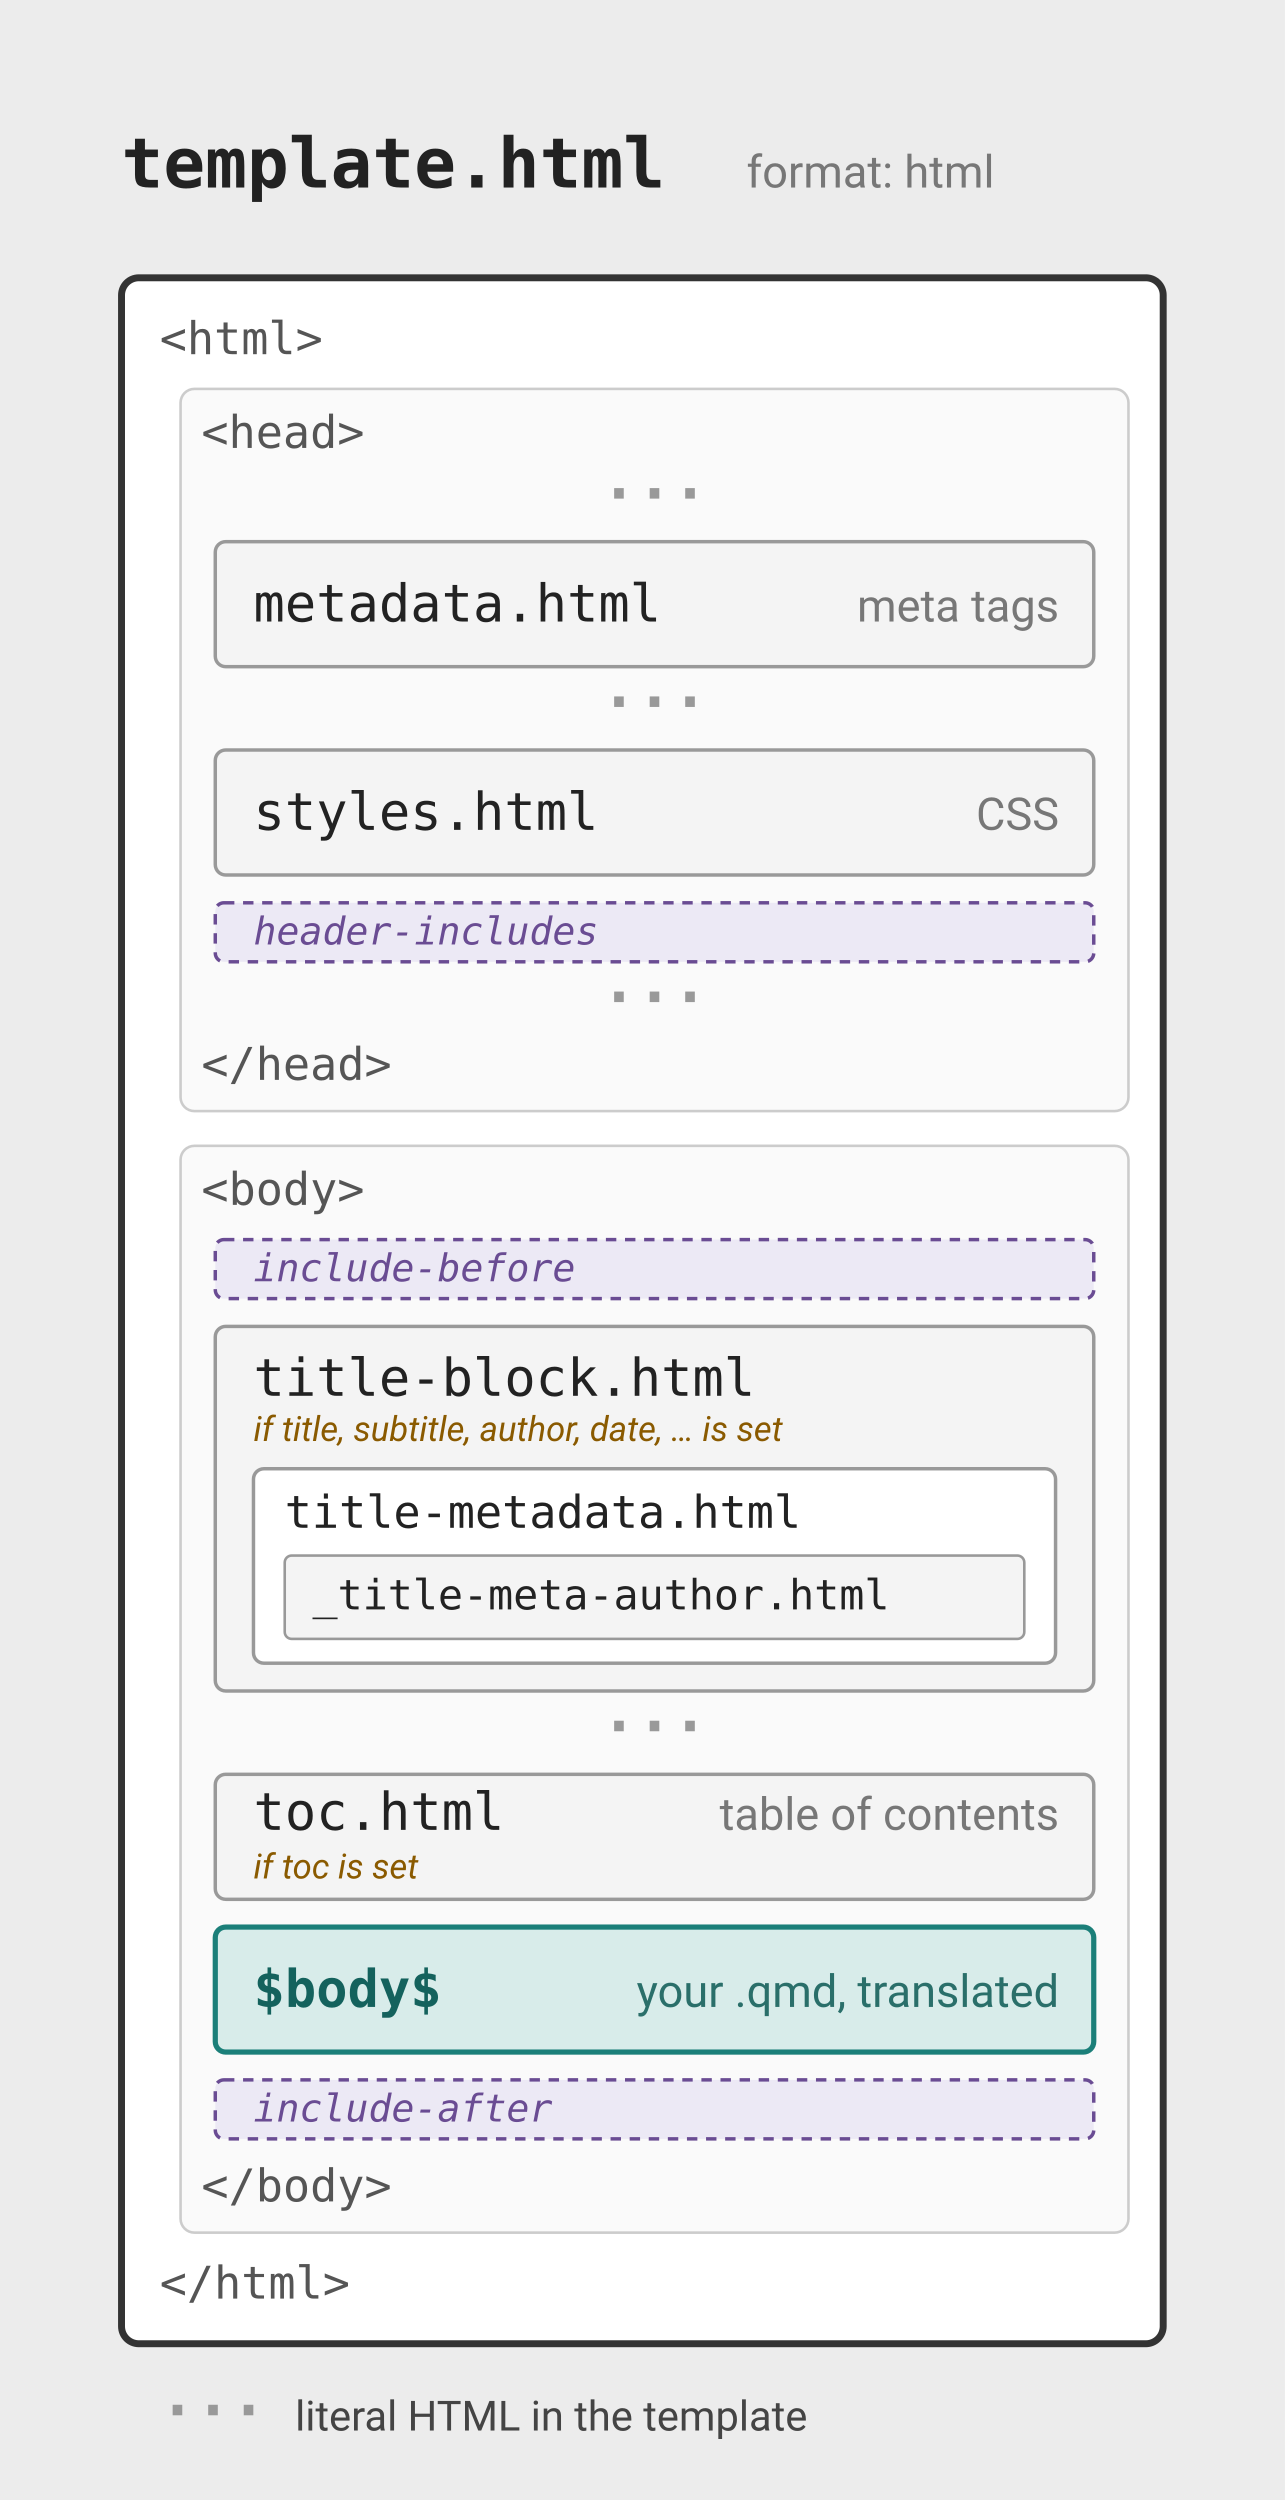
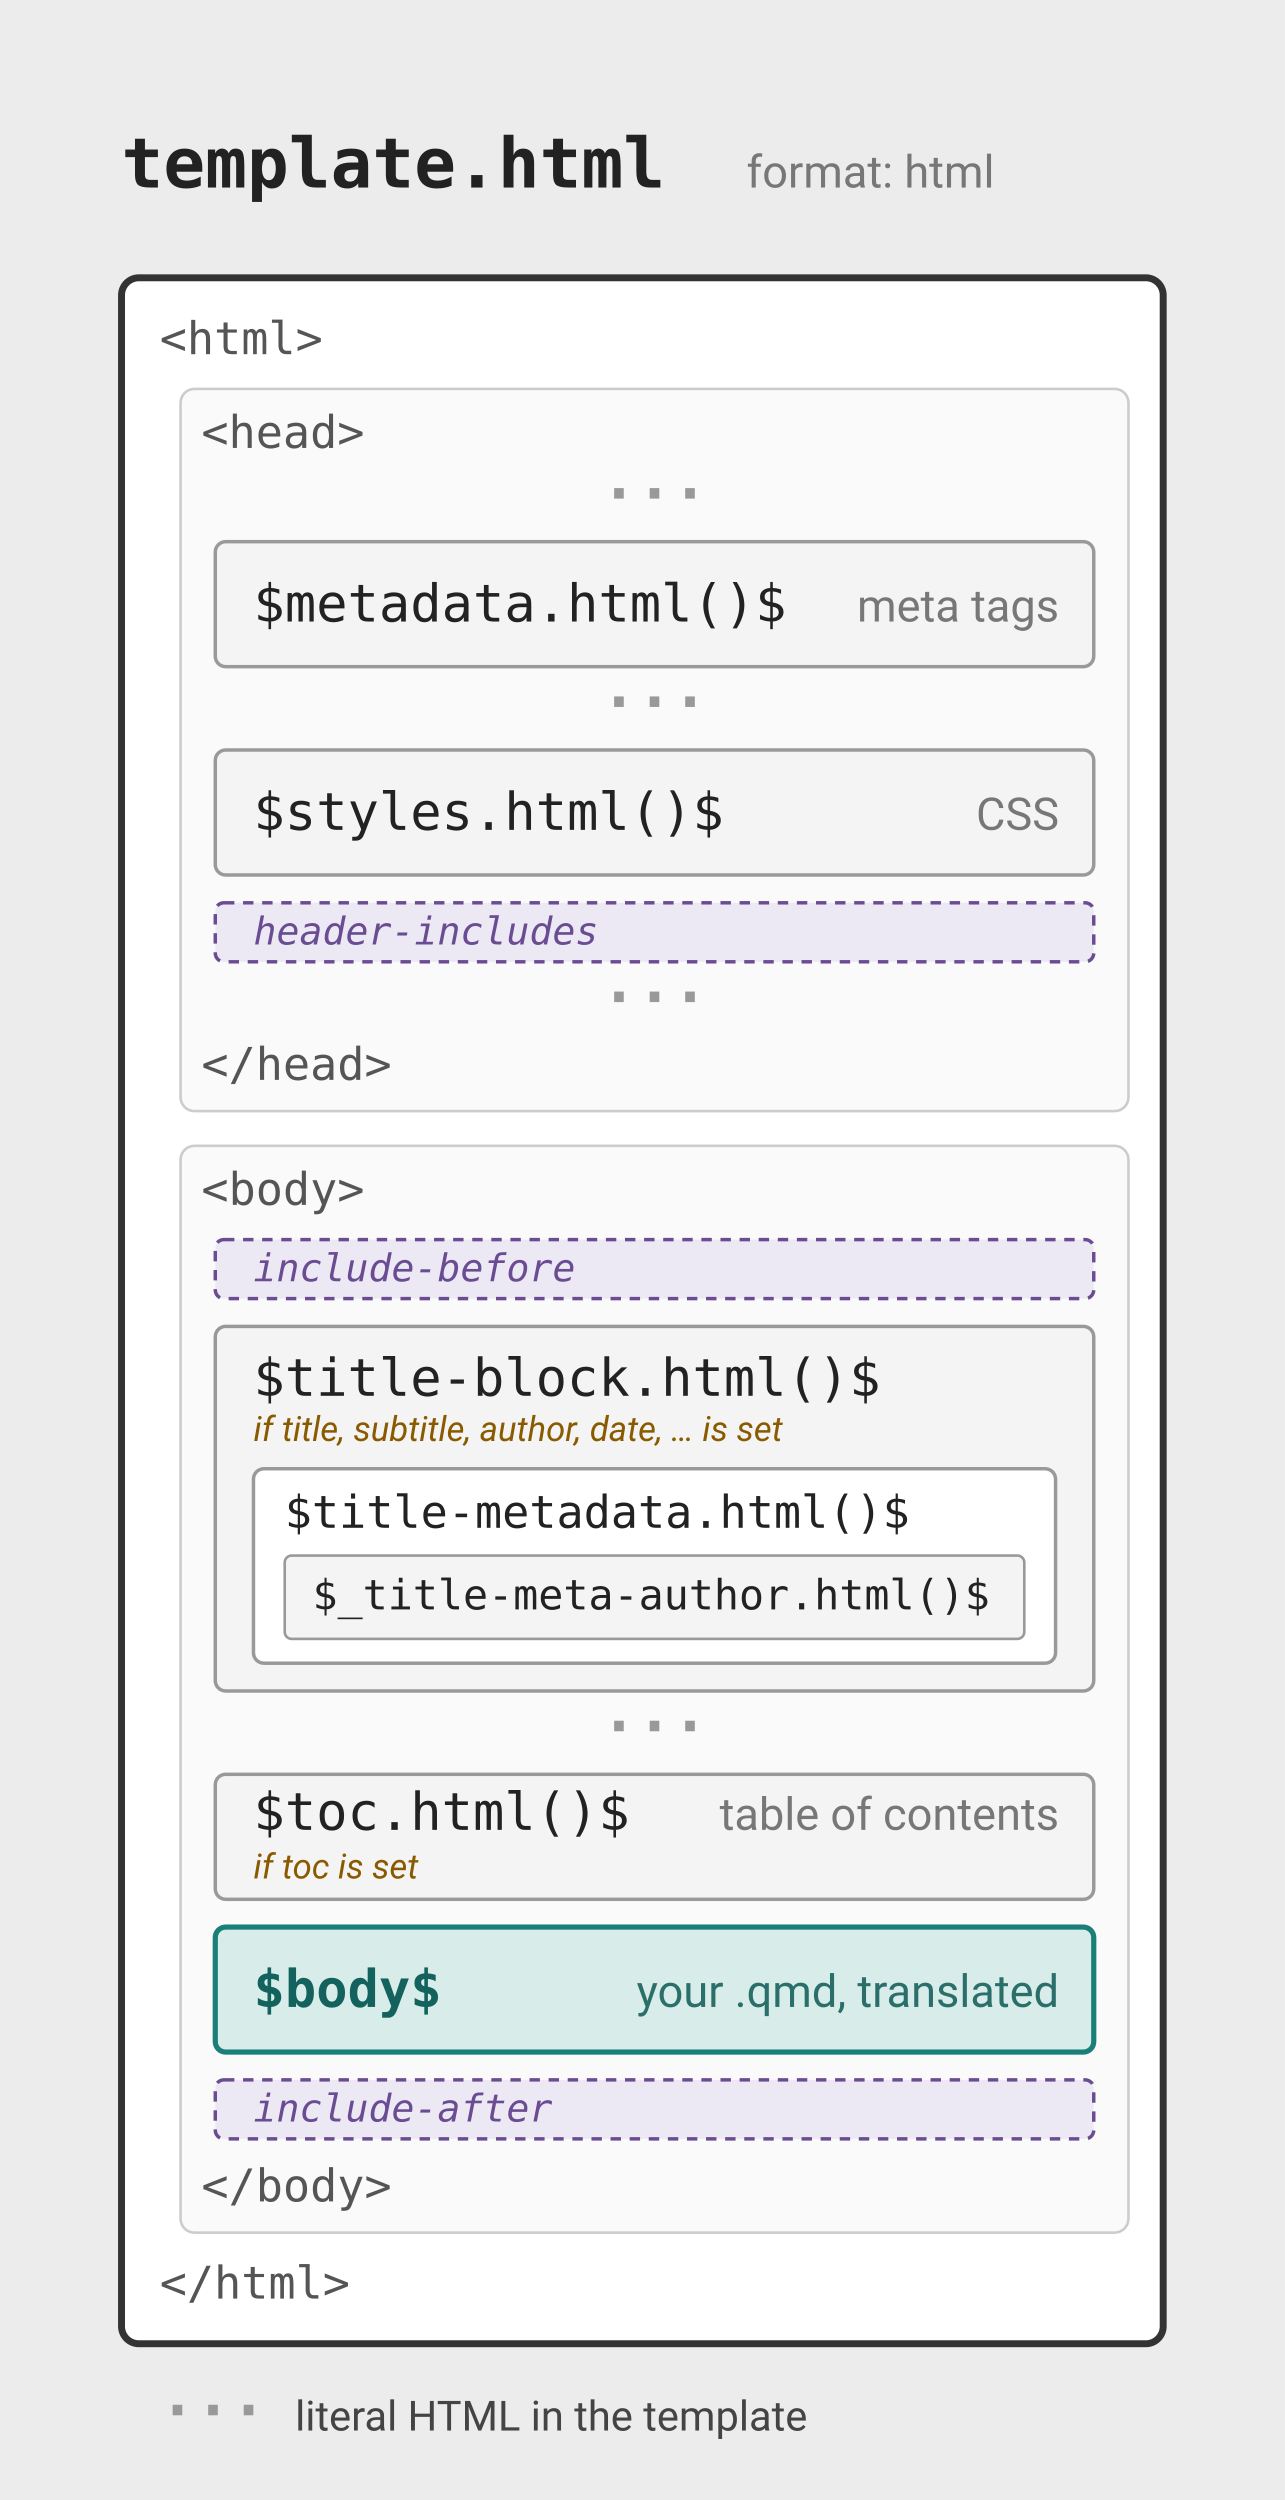
<svg xmlns="http://www.w3.org/2000/svg" viewBox="0 0 740 1440" role="img" aria-labelledby="svg-title svg-desc">
  <rect x="0" y="0" width="740" height="1440" fill="#ececec" />
  <text x="70" y="108" font-family="ui-monospace, SFMono-Regular, Menlo, Consolas, 'DejaVu Sans Mono', monospace" font-size="40" font-weight="bold" fill="#222">template.html</text>
  <text x="430" y="108" font-family="-apple-system, system-ui, 'Segoe UI', Roboto, sans-serif" font-size="26" fill="#777">format: html</text>
  <rect x="70" y="160" width="600" height="1190" rx="10" fill="#ffffff" stroke="#333" stroke-width="4" />
  <g font-family="ui-monospace, SFMono-Regular, Menlo, Consolas, 'DejaVu Sans Mono', monospace" font-size="26" fill="#555">
    <text x="92" y="204">&lt;html&gt;</text>
    <text x="92" y="1324">&lt;/html&gt;</text>
  </g>
  <rect x="104" y="224" width="546" height="416" rx="8" fill="#fafafa" stroke="#ccc" stroke-width="1.5" />
  <g font-family="ui-monospace, SFMono-Regular, Menlo, Consolas, 'DejaVu Sans Mono', monospace" font-size="26" fill="#555">
    <text x="116" y="258">&lt;head&gt;</text>
    <text x="116" y="622">&lt;/head&gt;</text>
  </g>
  <rect x="104" y="660" width="546" height="626" rx="8" fill="#fafafa" stroke="#ccc" stroke-width="1.5" />
  <g font-family="ui-monospace, SFMono-Regular, Menlo, Consolas, 'DejaVu Sans Mono', monospace" font-size="26" fill="#555">
    <text x="116" y="694">&lt;body&gt;</text>
    <text x="116" y="1268">&lt;/body&gt;</text>
  </g>
  <g font-family="ui-monospace, SFMono-Regular, Menlo, Consolas, 'DejaVu Sans Mono', monospace" font-size="34" font-weight="bold" fill="#999" text-anchor="middle">
    <text x="377" y="296">···</text>
    <text x="377" y="416">···</text>
    <text x="377" y="586">···</text>
    <text x="377" y="1006">···</text>
  </g>
  <g font-family="ui-monospace, SFMono-Regular, Menlo, Consolas, 'DejaVu Sans Mono', monospace">
    <rect x="124" y="312" width="506" height="72" rx="6" fill="#f4f4f4" stroke="#999" stroke-width="2" />
-     <text x="146" y="358" font-size="30" fill="#222">metadata.html</text>
+     <text x="146" y="358" font-size="30" fill="#222">$metadata.html()$</text>
    <text x="610" y="358" font-size="26" fill="#777" text-anchor="end" font-family="-apple-system, system-ui, 'Segoe UI', Roboto, sans-serif">meta tags</text>
    <rect x="124" y="432" width="506" height="72" rx="6" fill="#f4f4f4" stroke="#999" stroke-width="2" />
-     <text x="146" y="478" font-size="30" fill="#222">styles.html</text>
+     <text x="146" y="478" font-size="30" fill="#222">$styles.html()$</text>
    <text x="610" y="478" font-size="26" fill="#777" text-anchor="end" font-family="-apple-system, system-ui, 'Segoe UI', Roboto, sans-serif">CSS</text>
    <rect x="124" y="520" width="506" height="34" rx="5" fill="#ece9f5" stroke="#6a4c93" stroke-width="2" stroke-dasharray="6 5" />
    <text x="146" y="544" font-size="22" font-style="italic" fill="#6a4c93">header-includes</text>
    <rect x="124" y="714" width="506" height="34" rx="5" fill="#ece9f5" stroke="#6a4c93" stroke-width="2" stroke-dasharray="6 5" />
    <text x="146" y="738" font-size="22" font-style="italic" fill="#6a4c93">include-before</text>
    <rect x="124" y="764" width="506" height="210" rx="6" fill="#f4f4f4" stroke="#999" stroke-width="2" />
-     <text x="146" y="804" font-size="30" fill="#222">title-block.html</text>
+     <text x="146" y="804" font-size="30" fill="#222">$title-block.html()$</text>
    <text x="146" y="830" font-size="20" font-style="italic" fill="#8a5a00" font-family="-apple-system, system-ui, 'Segoe UI', Roboto, sans-serif">if title, subtitle, author, date, … is set</text>
    <rect x="146" y="846" width="462" height="112" rx="6" fill="#ffffff" stroke="#999" stroke-width="2" />
-     <text x="164" y="880" font-size="26" fill="#222">title-metadata.html</text>
+     <text x="164" y="880" font-size="26" fill="#222">$title-metadata.html()$</text>
    <rect x="164" y="896" width="426" height="48" rx="4" fill="#f4f4f4" stroke="#999" stroke-width="1.5" />
-     <text x="180" y="927" font-size="24" fill="#222">_title-meta-author.html</text>
+     <text x="180" y="927" font-size="24" fill="#222">$_title-meta-author.html()$</text>
    <rect x="124" y="1022" width="506" height="72" rx="6" fill="#f4f4f4" stroke="#999" stroke-width="2" />
-     <text x="146" y="1054" font-size="30" fill="#222">toc.html</text>
+     <text x="146" y="1054" font-size="30" fill="#222">$toc.html()$</text>
    <text x="146" y="1082" font-size="20" font-style="italic" fill="#8a5a00" font-family="-apple-system, system-ui, 'Segoe UI', Roboto, sans-serif">if toc is set</text>
    <text x="610" y="1054" font-size="26" fill="#777" text-anchor="end" font-family="-apple-system, system-ui, 'Segoe UI', Roboto, sans-serif">table of contents</text>
    <rect x="124" y="1110" width="506" height="72" rx="6" fill="#d8ecea" stroke="#1b7f79" stroke-width="3" />
    <text x="146" y="1156" font-size="30" font-weight="bold" fill="#14625d">$body$</text>
    <text x="610" y="1156" font-size="26" fill="#2a6f6a" text-anchor="end" font-family="-apple-system, system-ui, 'Segoe UI', Roboto, sans-serif">your .qmd, translated</text>
    <rect x="124" y="1198" width="506" height="34" rx="5" fill="#ece9f5" stroke="#6a4c93" stroke-width="2" stroke-dasharray="6 5" />
    <text x="146" y="1222" font-size="22" font-style="italic" fill="#6a4c93">include-after</text>
  </g>
  <text x="92" y="1400" font-size="34" font-weight="bold" fill="#999" font-family="ui-monospace, SFMono-Regular, Menlo, Consolas, 'DejaVu Sans Mono', monospace">···</text>
  <text x="170" y="1400" font-family="-apple-system, system-ui, 'Segoe UI', Roboto, sans-serif" font-size="24" fill="#444">literal HTML in the template</text>
</svg>
